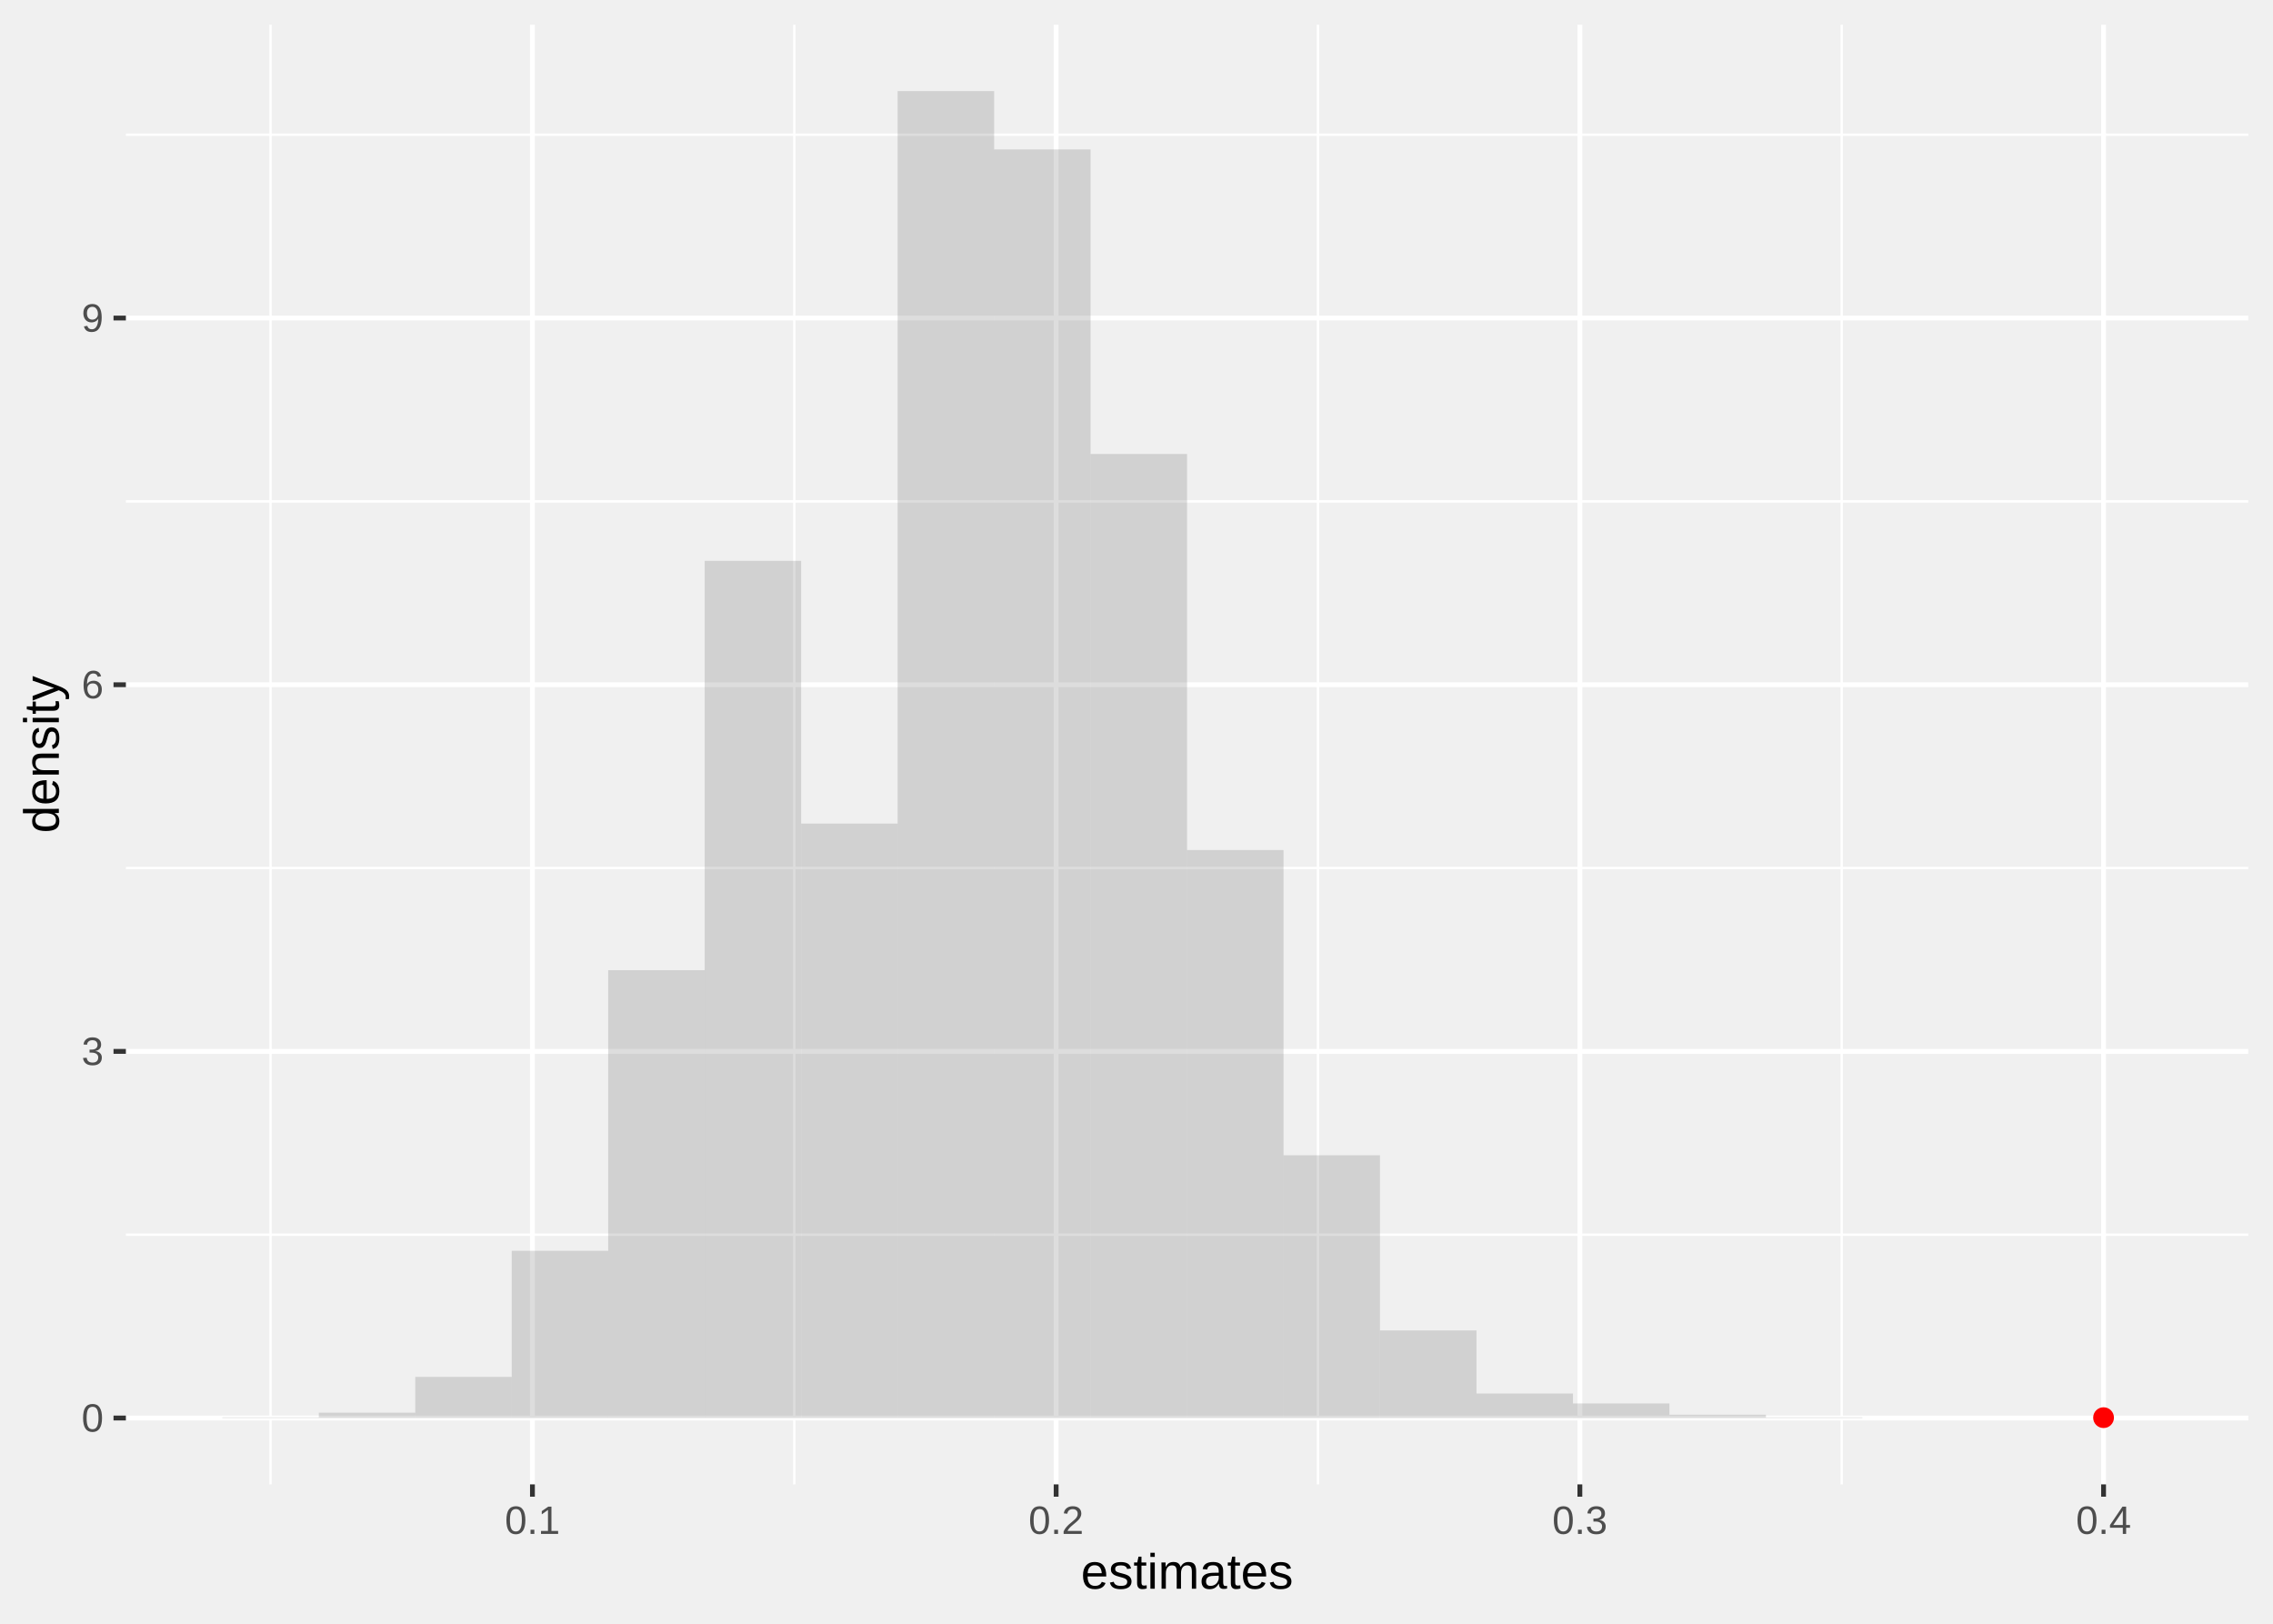
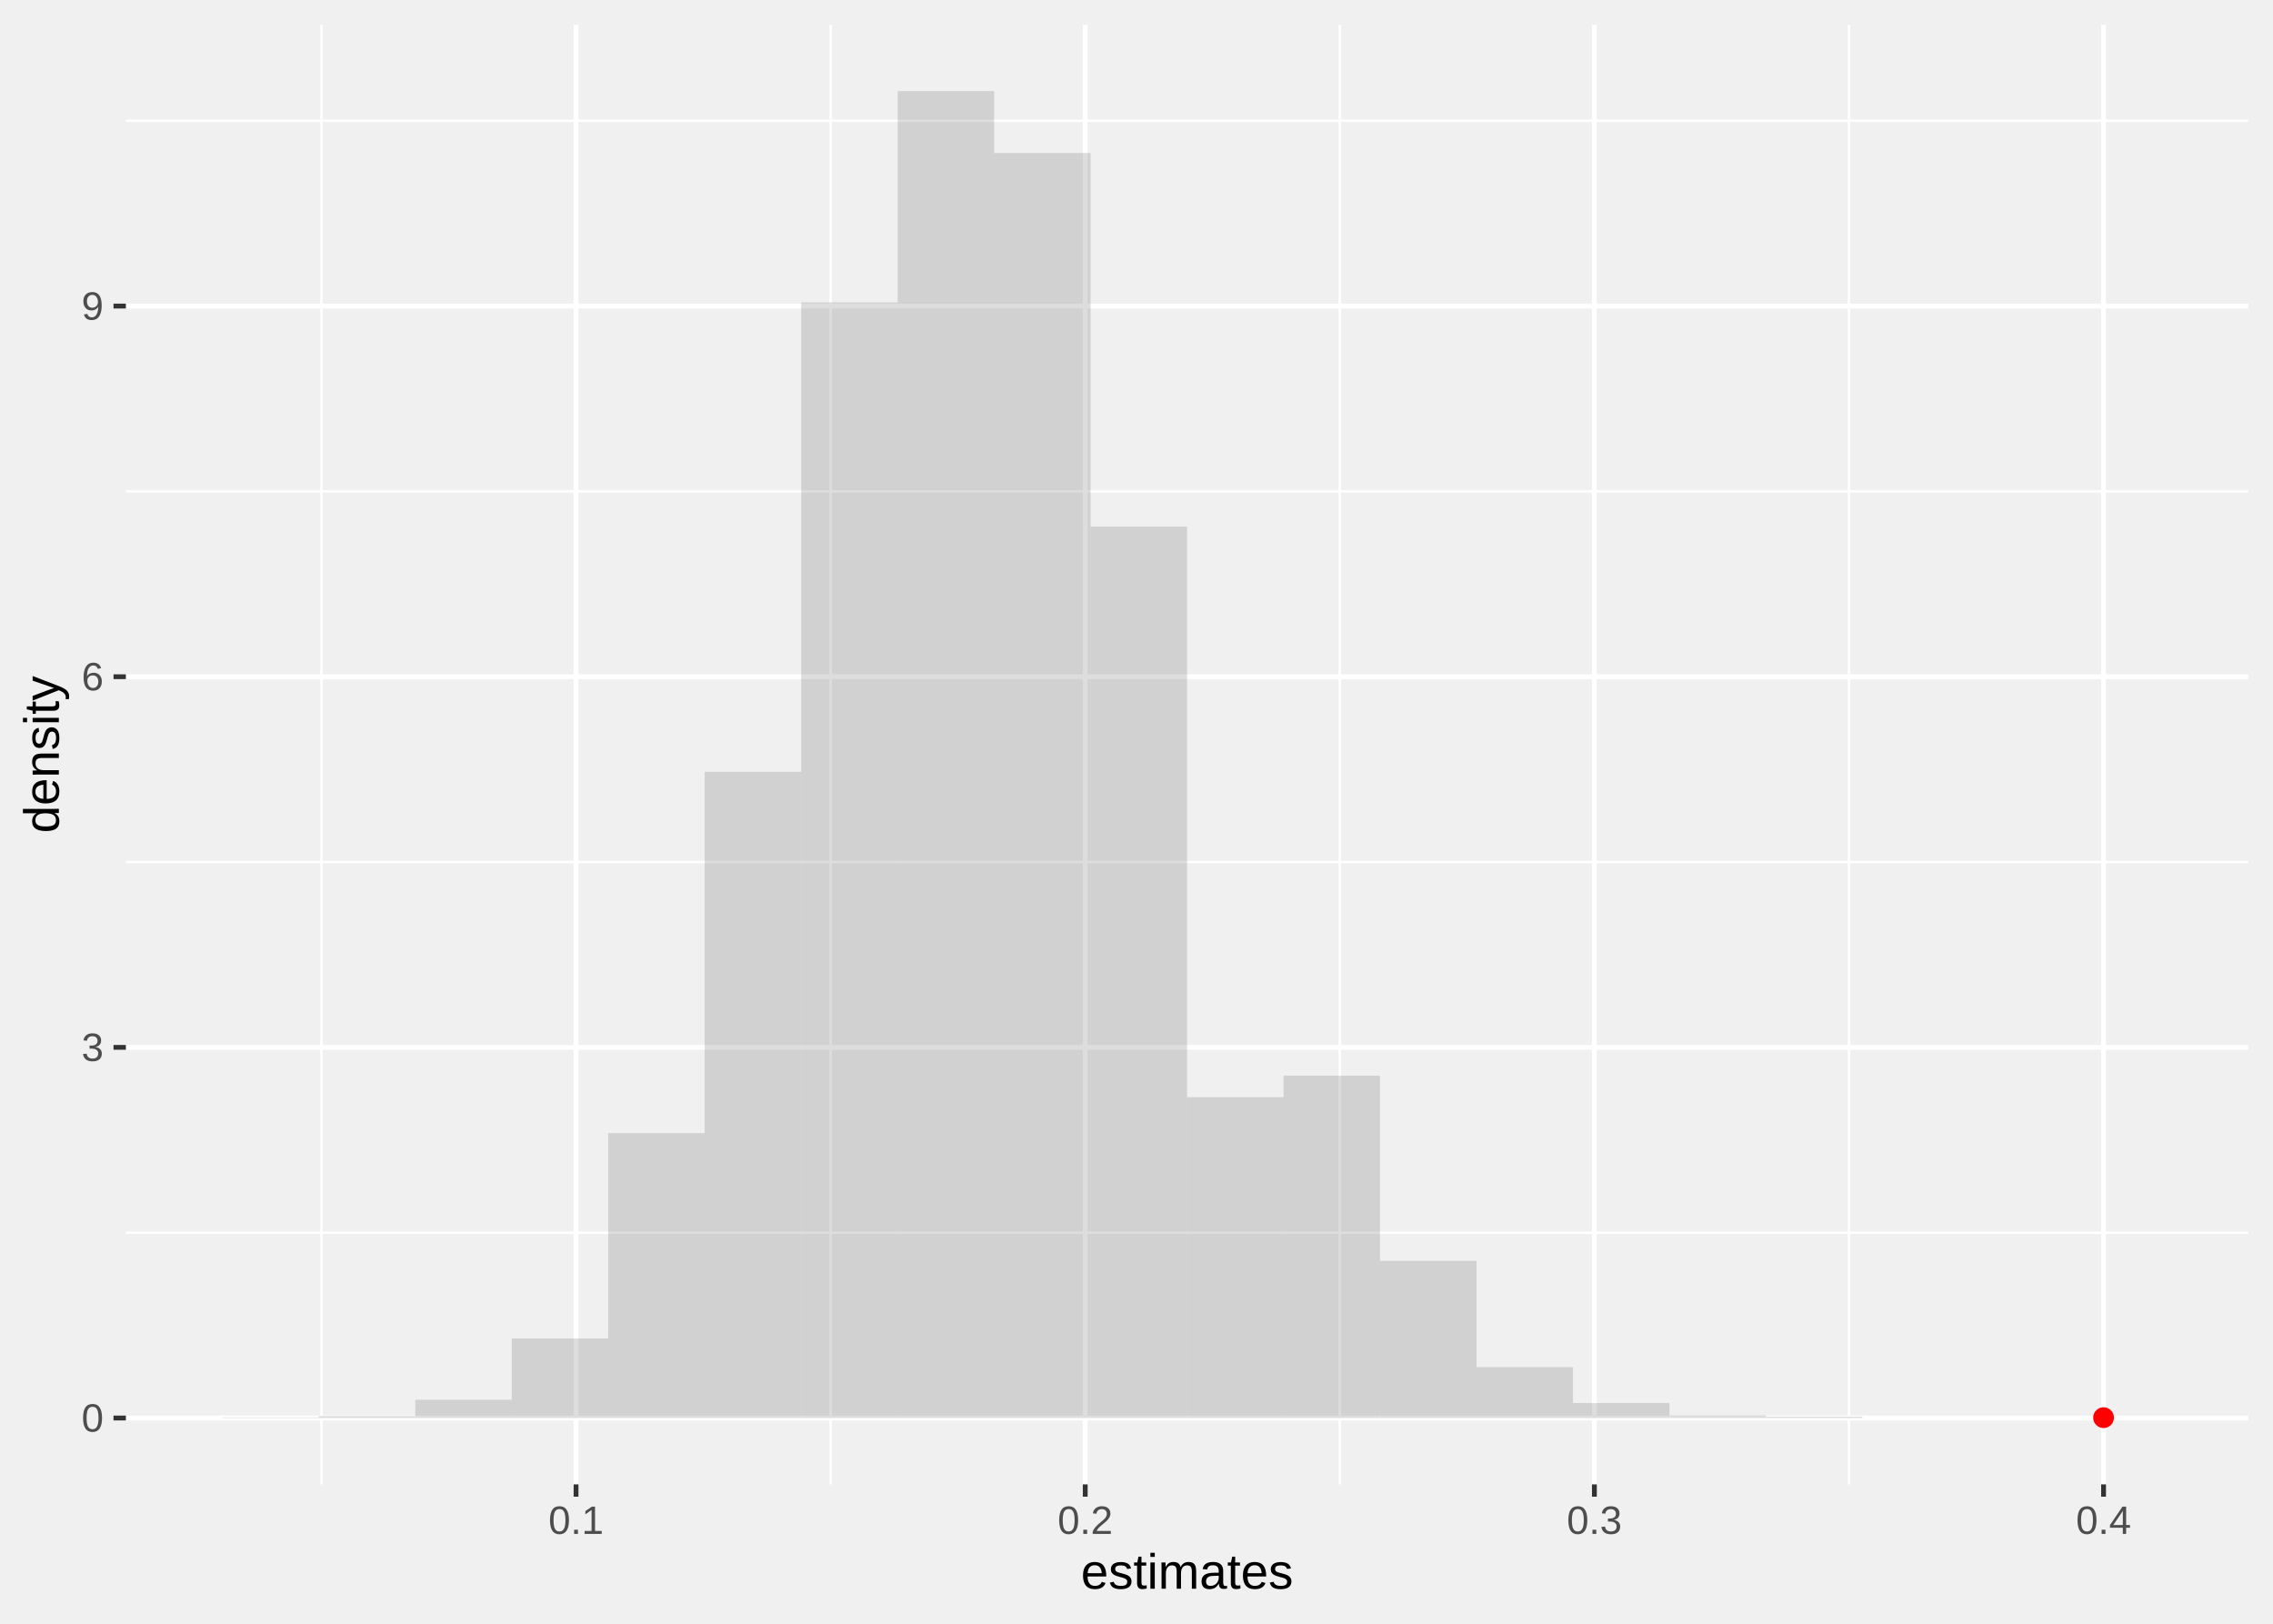
<svg xmlns="http://www.w3.org/2000/svg" width="504.00pt" height="360.00pt" viewBox="0 0 504.00 360.00">
  <g class="svglite">
    <defs>
      <style type="text/css">
    .svglite line, .svglite polyline, .svglite polygon, .svglite path, .svglite rect, .svglite circle {
      fill: none;
      stroke: #000000;
      stroke-linecap: round;
      stroke-linejoin: round;
      stroke-miterlimit: 10.00;
    }
    .svglite text {
      white-space: pre;
    }
    .svglite g.glyphgroup path {
      fill: inherit;
      stroke: none;
    }
  </style>
    </defs>
    <rect width="100%" height="100%" style="stroke: none; fill: none;" />
    <defs>
      <clipPath id="cpMC4wMHw1MDQuMDB8MC4wMHwzNjAuMDA=">
        <rect x="0.00" y="0.00" width="504.00" height="360.00" />
      </clipPath>
    </defs>
    <g clip-path="url(#cpMC4wMHw1MDQuMDB8MC4wMHwzNjAuMDA=)">
      <rect x="0.00" y="0.00" width="504.00" height="360.00" style="stroke-width: 1.07; stroke: none;" />
    </g>
    <defs>
      <clipPath id="cpMjcuOTF8NDk4LjUyfDUuNDh8MzI5LjEw">
        <rect x="27.91" y="5.48" width="470.62" height="323.62" />
      </clipPath>
    </defs>
    <g clip-path="url(#cpMjcuOTF8NDk4LjUyfDUuNDh8MzI5LjEw)">
      <rect x="27.91" y="5.48" width="470.62" height="323.62" style="stroke-width: 1.07; stroke: none;" />
-       <polyline points="27.91,273.74 498.52,273.74 " style="stroke-width: 0.53; stroke: #FFFFFF; stroke-linecap: butt;" />
-       <polyline points="27.91,192.45 498.52,192.45 " style="stroke-width: 0.53; stroke: #FFFFFF; stroke-linecap: butt;" />
-       <polyline points="27.91,111.16 498.52,111.16 " style="stroke-width: 0.53; stroke: #FFFFFF; stroke-linecap: butt;" />
-       <polyline points="27.91,29.87 498.52,29.87 " style="stroke-width: 0.53; stroke: #FFFFFF; stroke-linecap: butt;" />
-       <polyline points="59.99,329.10 59.99,5.48 " style="stroke-width: 0.53; stroke: #FFFFFF; stroke-linecap: butt;" />
-       <polyline points="176.12,329.10 176.12,5.48 " style="stroke-width: 0.53; stroke: #FFFFFF; stroke-linecap: butt;" />
-       <polyline points="292.24,329.10 292.24,5.48 " style="stroke-width: 0.53; stroke: #FFFFFF; stroke-linecap: butt;" />
-       <polyline points="408.37,329.10 408.37,5.48 " style="stroke-width: 0.53; stroke: #FFFFFF; stroke-linecap: butt;" />
+       <polyline points="27.91,273.30 498.52,273.30 " style="stroke-width: 0.53; stroke: #FFFFFF; stroke-linecap: butt;" />
+       <polyline points="27.91,191.13 498.52,191.13 " style="stroke-width: 0.53; stroke: #FFFFFF; stroke-linecap: butt;" />
+       <polyline points="27.91,108.95 498.52,108.95 " style="stroke-width: 0.53; stroke: #FFFFFF; stroke-linecap: butt;" />
+       <polyline points="27.91,26.77 498.52,26.77 " style="stroke-width: 0.53; stroke: #FFFFFF; stroke-linecap: butt;" />
+       <polyline points="71.28,329.10 71.28,5.48 " style="stroke-width: 0.53; stroke: #FFFFFF; stroke-linecap: butt;" />
+       <polyline points="184.18,329.10 184.18,5.48 " style="stroke-width: 0.53; stroke: #FFFFFF; stroke-linecap: butt;" />
+       <polyline points="297.08,329.10 297.08,5.48 " style="stroke-width: 0.53; stroke: #FFFFFF; stroke-linecap: butt;" />
+       <polyline points="409.98,329.10 409.98,5.48 " style="stroke-width: 0.53; stroke: #FFFFFF; stroke-linecap: butt;" />
      <polyline points="27.91,314.39 498.52,314.39 " style="stroke-width: 1.07; stroke: #FFFFFF; stroke-linecap: butt;" />
-       <polyline points="27.91,233.10 498.52,233.10 " style="stroke-width: 1.07; stroke: #FFFFFF; stroke-linecap: butt;" />
-       <polyline points="27.91,151.81 498.52,151.81 " style="stroke-width: 1.07; stroke: #FFFFFF; stroke-linecap: butt;" />
-       <polyline points="27.91,70.51 498.52,70.51 " style="stroke-width: 1.07; stroke: #FFFFFF; stroke-linecap: butt;" />
-       <polyline points="118.06,329.10 118.06,5.48 " style="stroke-width: 1.07; stroke: #FFFFFF; stroke-linecap: butt;" />
-       <polyline points="234.18,329.10 234.18,5.48 " style="stroke-width: 1.07; stroke: #FFFFFF; stroke-linecap: butt;" />
-       <polyline points="350.31,329.10 350.31,5.48 " style="stroke-width: 1.07; stroke: #FFFFFF; stroke-linecap: butt;" />
+       <polyline points="27.91,232.21 498.52,232.21 " style="stroke-width: 1.07; stroke: #FFFFFF; stroke-linecap: butt;" />
+       <polyline points="27.91,150.04 498.52,150.04 " style="stroke-width: 1.07; stroke: #FFFFFF; stroke-linecap: butt;" />
+       <polyline points="27.91,67.86 498.52,67.86 " style="stroke-width: 1.07; stroke: #FFFFFF; stroke-linecap: butt;" />
+       <polyline points="127.73,329.10 127.73,5.48 " style="stroke-width: 1.07; stroke: #FFFFFF; stroke-linecap: butt;" />
+       <polyline points="240.63,329.10 240.63,5.48 " style="stroke-width: 1.07; stroke: #FFFFFF; stroke-linecap: butt;" />
+       <polyline points="353.53,329.10 353.53,5.48 " style="stroke-width: 1.07; stroke: #FFFFFF; stroke-linecap: butt;" />
      <polyline points="466.43,329.10 466.43,5.48 " style="stroke-width: 1.07; stroke: #FFFFFF; stroke-linecap: butt;" />
-       <rect x="49.30" y="314.24" width="21.39" height="0.15" style="stroke-width: 1.07; stroke: none; stroke-linecap: butt; stroke-linejoin: miter; fill: #595959; fill-opacity: 0.20;" />
-       <rect x="70.69" y="313.21" width="21.39" height="1.18" style="stroke-width: 1.07; stroke: none; stroke-linecap: butt; stroke-linejoin: miter; fill: #595959; fill-opacity: 0.20;" />
-       <rect x="92.08" y="305.27" width="21.39" height="9.12" style="stroke-width: 1.07; stroke: none; stroke-linecap: butt; stroke-linejoin: miter; fill: #595959; fill-opacity: 0.20;" />
-       <rect x="113.47" y="277.32" width="21.39" height="37.07" style="stroke-width: 1.07; stroke: none; stroke-linecap: butt; stroke-linejoin: miter; fill: #595959; fill-opacity: 0.20;" />
-       <rect x="134.86" y="215.10" width="21.39" height="99.29" style="stroke-width: 1.07; stroke: none; stroke-linecap: butt; stroke-linejoin: miter; fill: #595959; fill-opacity: 0.20;" />
-       <rect x="156.25" y="124.34" width="21.39" height="190.05" style="stroke-width: 1.07; stroke: none; stroke-linecap: butt; stroke-linejoin: miter; fill: #595959; fill-opacity: 0.20;" />
-       <rect x="177.65" y="182.59" width="21.39" height="131.80" style="stroke-width: 1.07; stroke: none; stroke-linecap: butt; stroke-linejoin: miter; fill: #595959; fill-opacity: 0.20;" />
+       <rect x="49.30" y="314.25" width="21.39" height="0.14" style="stroke-width: 1.07; stroke: none; stroke-linecap: butt; stroke-linejoin: miter; fill: #595959; fill-opacity: 0.20;" />
+       <rect x="70.69" y="313.96" width="21.39" height="0.43" style="stroke-width: 1.07; stroke: none; stroke-linecap: butt; stroke-linejoin: miter; fill: #595959; fill-opacity: 0.20;" />
+       <rect x="92.08" y="310.34" width="21.39" height="4.05" style="stroke-width: 1.07; stroke: none; stroke-linecap: butt; stroke-linejoin: miter; fill: #595959; fill-opacity: 0.20;" />
+       <rect x="113.47" y="296.75" width="21.39" height="17.64" style="stroke-width: 1.07; stroke: none; stroke-linecap: butt; stroke-linejoin: miter; fill: #595959; fill-opacity: 0.20;" />
+       <rect x="134.86" y="251.21" width="21.39" height="63.18" style="stroke-width: 1.07; stroke: none; stroke-linecap: butt; stroke-linejoin: miter; fill: #595959; fill-opacity: 0.20;" />
+       <rect x="156.25" y="171.12" width="21.39" height="143.27" style="stroke-width: 1.07; stroke: none; stroke-linecap: butt; stroke-linejoin: miter; fill: #595959; fill-opacity: 0.20;" />
+       <rect x="177.65" y="67.03" width="21.39" height="247.36" style="stroke-width: 1.07; stroke: none; stroke-linecap: butt; stroke-linejoin: miter; fill: #595959; fill-opacity: 0.20;" />
      <rect x="199.04" y="20.19" width="21.39" height="294.20" style="stroke-width: 1.07; stroke: none; stroke-linecap: butt; stroke-linejoin: miter; fill: #595959; fill-opacity: 0.20;" />
-       <rect x="220.43" y="33.13" width="21.39" height="281.26" style="stroke-width: 1.07; stroke: none; stroke-linecap: butt; stroke-linejoin: miter; fill: #595959; fill-opacity: 0.20;" />
-       <rect x="241.82" y="100.65" width="21.39" height="213.74" style="stroke-width: 1.07; stroke: none; stroke-linecap: butt; stroke-linejoin: miter; fill: #595959; fill-opacity: 0.20;" />
-       <rect x="263.21" y="188.47" width="21.39" height="125.92" style="stroke-width: 1.07; stroke: none; stroke-linecap: butt; stroke-linejoin: miter; fill: #595959; fill-opacity: 0.20;" />
-       <rect x="284.60" y="256.14" width="21.39" height="58.25" style="stroke-width: 1.07; stroke: none; stroke-linecap: butt; stroke-linejoin: miter; fill: #595959; fill-opacity: 0.20;" />
-       <rect x="306.00" y="294.97" width="21.39" height="19.42" style="stroke-width: 1.07; stroke: none; stroke-linecap: butt; stroke-linejoin: miter; fill: #595959; fill-opacity: 0.20;" />
-       <rect x="327.39" y="308.95" width="21.39" height="5.44" style="stroke-width: 1.07; stroke: none; stroke-linecap: butt; stroke-linejoin: miter; fill: #595959; fill-opacity: 0.20;" />
-       <rect x="348.78" y="311.16" width="21.39" height="3.24" style="stroke-width: 1.07; stroke: none; stroke-linecap: butt; stroke-linejoin: miter; fill: #595959; fill-opacity: 0.20;" />
-       <rect x="370.17" y="313.66" width="21.39" height="0.74" style="stroke-width: 1.07; stroke: none; stroke-linecap: butt; stroke-linejoin: miter; fill: #595959; fill-opacity: 0.20;" />
-       <rect x="391.56" y="314.24" width="21.39" height="0.15" style="stroke-width: 1.07; stroke: none; stroke-linecap: butt; stroke-linejoin: miter; fill: #595959; fill-opacity: 0.20;" />
+       <rect x="220.43" y="33.92" width="21.39" height="280.47" style="stroke-width: 1.07; stroke: none; stroke-linecap: butt; stroke-linejoin: miter; fill: #595959; fill-opacity: 0.20;" />
+       <rect x="241.82" y="116.76" width="21.39" height="197.63" style="stroke-width: 1.07; stroke: none; stroke-linecap: butt; stroke-linejoin: miter; fill: #595959; fill-opacity: 0.20;" />
+       <rect x="263.21" y="243.26" width="21.39" height="71.13" style="stroke-width: 1.07; stroke: none; stroke-linecap: butt; stroke-linejoin: miter; fill: #595959; fill-opacity: 0.20;" />
+       <rect x="284.60" y="238.49" width="21.39" height="75.90" style="stroke-width: 1.07; stroke: none; stroke-linecap: butt; stroke-linejoin: miter; fill: #595959; fill-opacity: 0.20;" />
+       <rect x="306.00" y="279.55" width="21.39" height="34.84" style="stroke-width: 1.07; stroke: none; stroke-linecap: butt; stroke-linejoin: miter; fill: #595959; fill-opacity: 0.20;" />
+       <rect x="327.39" y="303.11" width="21.39" height="11.28" style="stroke-width: 1.07; stroke: none; stroke-linecap: butt; stroke-linejoin: miter; fill: #595959; fill-opacity: 0.20;" />
+       <rect x="348.78" y="311.07" width="21.39" height="3.33" style="stroke-width: 1.07; stroke: none; stroke-linecap: butt; stroke-linejoin: miter; fill: #595959; fill-opacity: 0.20;" />
+       <rect x="370.17" y="313.81" width="21.39" height="0.58" style="stroke-width: 1.07; stroke: none; stroke-linecap: butt; stroke-linejoin: miter; fill: #595959; fill-opacity: 0.20;" />
+       <rect x="391.56" y="314.10" width="21.39" height="0.29" style="stroke-width: 1.07; stroke: none; stroke-linecap: butt; stroke-linejoin: miter; fill: #595959; fill-opacity: 0.20;" />
      <rect x="412.95" y="314.39" width="21.39" height="0.00" style="stroke-width: 1.07; stroke: none; stroke-linecap: butt; stroke-linejoin: miter; fill: #595959; fill-opacity: 0.20;" />
      <rect x="434.35" y="314.39" width="21.39" height="0.00" style="stroke-width: 1.07; stroke: none; stroke-linecap: butt; stroke-linejoin: miter; fill: #595959; fill-opacity: 0.20;" />
      <rect x="455.74" y="314.39" width="21.39" height="0.00" style="stroke-width: 1.07; stroke: none; stroke-linecap: butt; stroke-linejoin: miter; fill: #595959; fill-opacity: 0.20;" />
      <circle cx="466.43" cy="314.31" r="1.95" style="stroke-width: 0.71; stroke: #FF0000; fill: #FF0000;" />
    </g>
    <g clip-path="url(#cpMC4wMHw1MDQuMDB8MC4wMHwzNjAuMDA=)">
      <text x="22.97" y="317.42" text-anchor="end" style="font-size: 8.80px;fill: #4D4D4D; font-family: &quot;Arimo&quot;;" textLength="4.89px" lengthAdjust="spacingAndGlyphs">0</text>
-       <text x="22.97" y="236.13" text-anchor="end" style="font-size: 8.80px;fill: #4D4D4D; font-family: &quot;Arimo&quot;;" textLength="4.89px" lengthAdjust="spacingAndGlyphs">3</text>
-       <text x="22.97" y="154.83" text-anchor="end" style="font-size: 8.80px;fill: #4D4D4D; font-family: &quot;Arimo&quot;;" textLength="4.89px" lengthAdjust="spacingAndGlyphs">6</text>
-       <text x="22.97" y="73.54" text-anchor="end" style="font-size: 8.80px;fill: #4D4D4D; font-family: &quot;Arimo&quot;;" textLength="4.89px" lengthAdjust="spacingAndGlyphs">9</text>
+       <text x="22.97" y="235.24" text-anchor="end" style="font-size: 8.80px;fill: #4D4D4D; font-family: &quot;Arimo&quot;;" textLength="4.89px" lengthAdjust="spacingAndGlyphs">3</text>
+       <text x="22.97" y="153.06" text-anchor="end" style="font-size: 8.80px;fill: #4D4D4D; font-family: &quot;Arimo&quot;;" textLength="4.89px" lengthAdjust="spacingAndGlyphs">6</text>
+       <text x="22.97" y="70.89" text-anchor="end" style="font-size: 8.80px;fill: #4D4D4D; font-family: &quot;Arimo&quot;;" textLength="4.89px" lengthAdjust="spacingAndGlyphs">9</text>
      <polyline points="25.17,314.39 27.91,314.39 " style="stroke-width: 1.07; stroke: #333333; stroke-linecap: butt;" />
-       <polyline points="25.17,233.10 27.91,233.10 " style="stroke-width: 1.07; stroke: #333333; stroke-linecap: butt;" />
-       <polyline points="25.17,151.81 27.91,151.81 " style="stroke-width: 1.07; stroke: #333333; stroke-linecap: butt;" />
-       <polyline points="25.17,70.51 27.91,70.51 " style="stroke-width: 1.07; stroke: #333333; stroke-linecap: butt;" />
-       <polyline points="118.06,331.84 118.06,329.10 " style="stroke-width: 1.07; stroke: #333333; stroke-linecap: butt;" />
-       <polyline points="234.18,331.84 234.18,329.10 " style="stroke-width: 1.07; stroke: #333333; stroke-linecap: butt;" />
-       <polyline points="350.31,331.84 350.31,329.10 " style="stroke-width: 1.07; stroke: #333333; stroke-linecap: butt;" />
+       <polyline points="25.17,232.21 27.91,232.21 " style="stroke-width: 1.07; stroke: #333333; stroke-linecap: butt;" />
+       <polyline points="25.17,150.04 27.91,150.04 " style="stroke-width: 1.07; stroke: #333333; stroke-linecap: butt;" />
+       <polyline points="25.17,67.86 27.91,67.86 " style="stroke-width: 1.07; stroke: #333333; stroke-linecap: butt;" />
+       <polyline points="127.73,331.84 127.73,329.10 " style="stroke-width: 1.07; stroke: #333333; stroke-linecap: butt;" />
+       <polyline points="240.63,331.84 240.63,329.10 " style="stroke-width: 1.07; stroke: #333333; stroke-linecap: butt;" />
+       <polyline points="353.53,331.84 353.53,329.10 " style="stroke-width: 1.07; stroke: #333333; stroke-linecap: butt;" />
      <polyline points="466.43,331.84 466.43,329.10 " style="stroke-width: 1.07; stroke: #333333; stroke-linecap: butt;" />
-       <text x="118.06" y="340.09" text-anchor="middle" style="font-size: 8.80px;fill: #4D4D4D; font-family: &quot;Arimo&quot;;" textLength="12.22px" lengthAdjust="spacingAndGlyphs">0.1</text>
-       <text x="234.18" y="340.09" text-anchor="middle" style="font-size: 8.80px;fill: #4D4D4D; font-family: &quot;Arimo&quot;;" textLength="12.22px" lengthAdjust="spacingAndGlyphs">0.2</text>
-       <text x="350.31" y="340.09" text-anchor="middle" style="font-size: 8.80px;fill: #4D4D4D; font-family: &quot;Arimo&quot;;" textLength="12.22px" lengthAdjust="spacingAndGlyphs">0.3</text>
+       <text x="127.73" y="340.09" text-anchor="middle" style="font-size: 8.80px;fill: #4D4D4D; font-family: &quot;Arimo&quot;;" textLength="12.22px" lengthAdjust="spacingAndGlyphs">0.1</text>
+       <text x="240.63" y="340.09" text-anchor="middle" style="font-size: 8.80px;fill: #4D4D4D; font-family: &quot;Arimo&quot;;" textLength="12.22px" lengthAdjust="spacingAndGlyphs">0.2</text>
+       <text x="353.53" y="340.09" text-anchor="middle" style="font-size: 8.80px;fill: #4D4D4D; font-family: &quot;Arimo&quot;;" textLength="12.22px" lengthAdjust="spacingAndGlyphs">0.3</text>
      <text x="466.43" y="340.09" text-anchor="middle" style="font-size: 8.80px;fill: #4D4D4D; font-family: &quot;Arimo&quot;;" textLength="12.22px" lengthAdjust="spacingAndGlyphs">0.4</text>
      <text x="263.21" y="352.23" text-anchor="middle" style="font-size: 11.00px; font-family: &quot;Arimo&quot;;" textLength="47.09px" lengthAdjust="spacingAndGlyphs">estimates</text>
      <text transform="translate(13.05,167.29) rotate(-90)" text-anchor="middle" style="font-size: 11.00px; font-family: &quot;Arimo&quot;;" textLength="34.88px" lengthAdjust="spacingAndGlyphs">density</text>
    </g>
  </g>
</svg>
